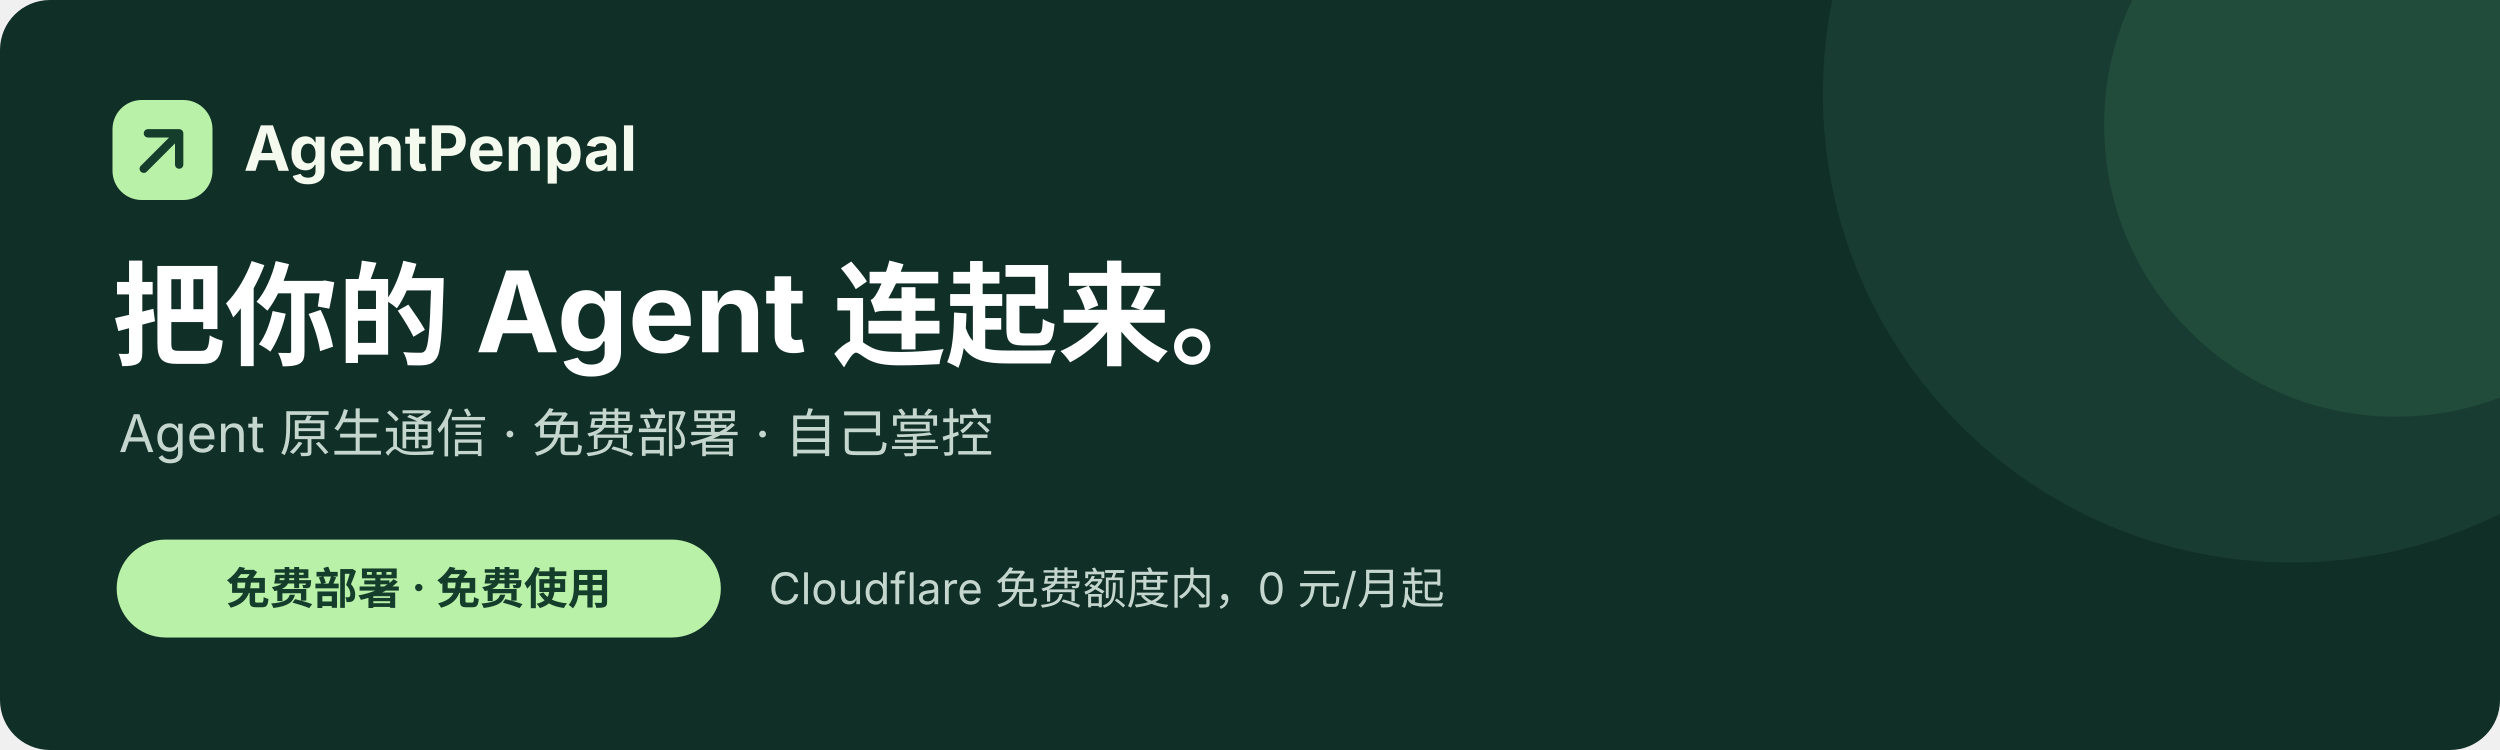
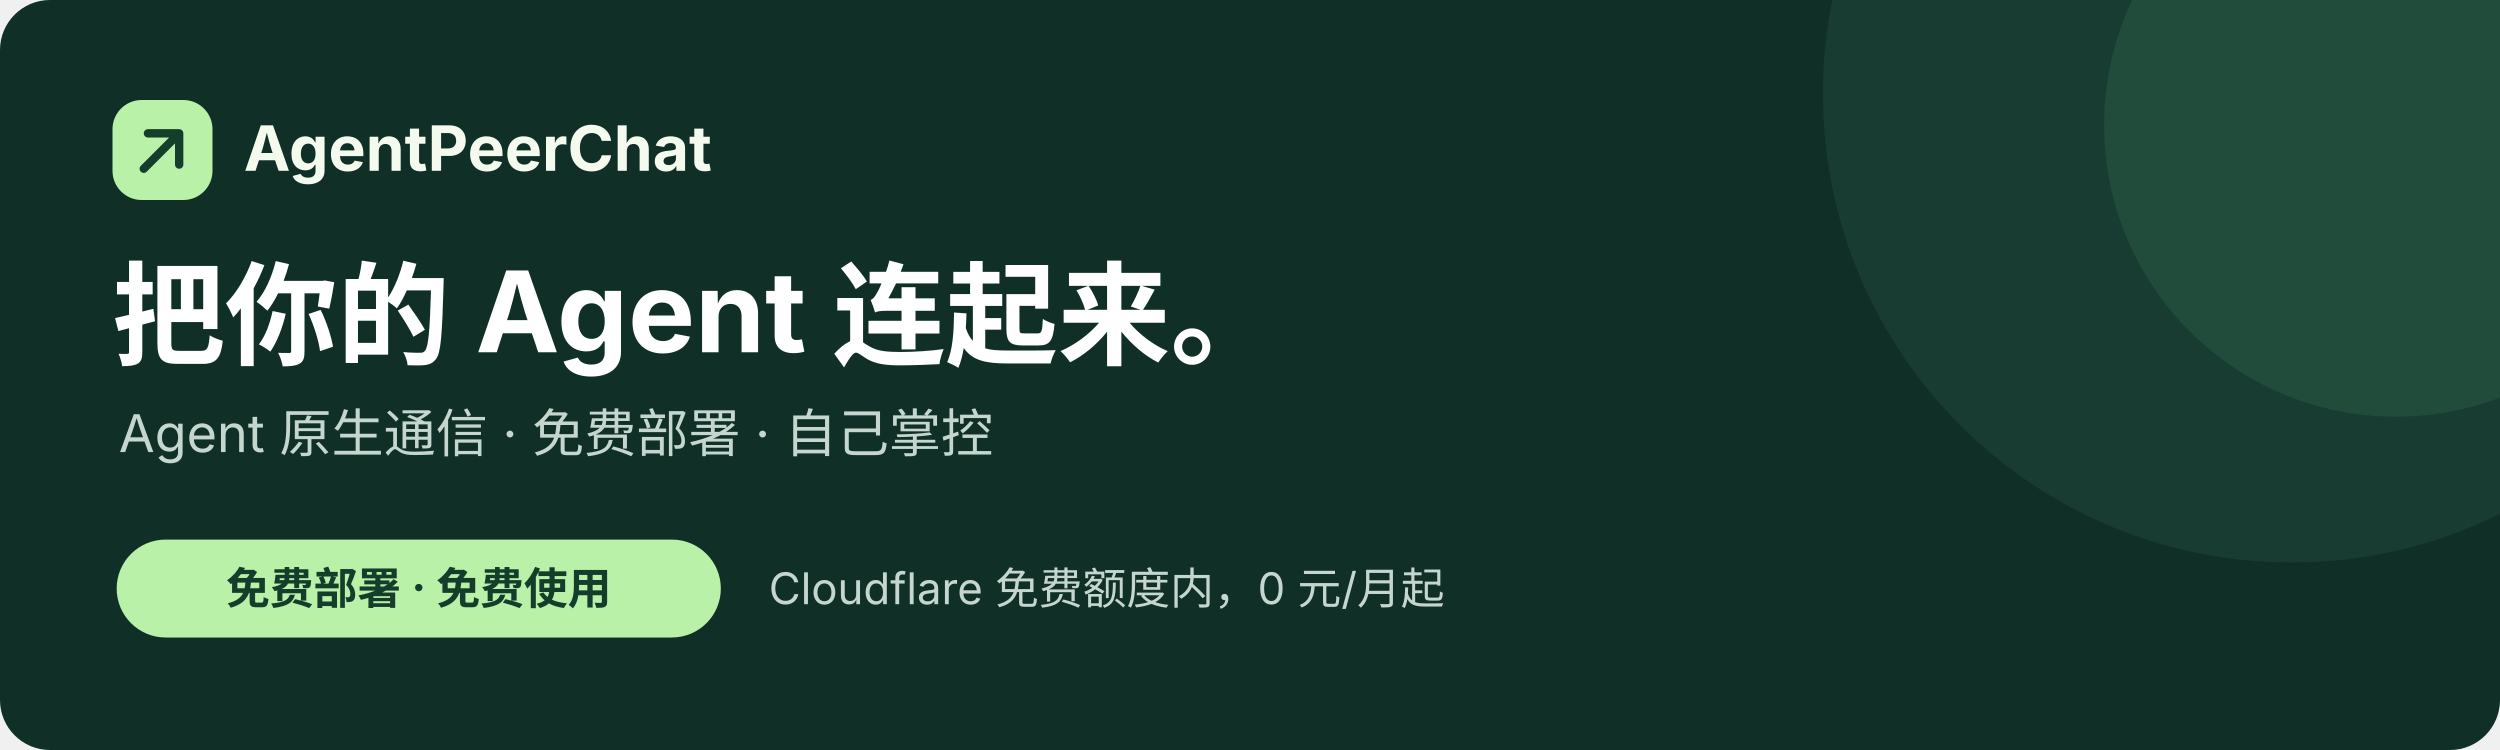
<svg xmlns="http://www.w3.org/2000/svg" width="1200" height="360" viewBox="0 0 1200 360" role="img" aria-labelledby="title desc">
  <rect width="1200" height="360" rx="24" fill="#102f27" />
  <circle cx="1100" cy="45" r="225" fill="#183c31" />
  <circle cx="1150" cy="60" r="140" fill="#214c3c" />
  <rect x="54" y="48" width="48" height="48" rx="14" fill="#b9f1a8" />
  <path d="M69 81L86 64M71 64H86V79" stroke="#153d2b" stroke-width="4" stroke-linecap="round" stroke-linejoin="round" fill="none" />
  <g font-family="Inter, Arial, Noto Sans CJK SC, sans-serif">
-     <text x="117" y="82" fill="#f5faef" font-size="30" font-weight="700">AgentPenpal</text>
+     <text x="117" y="82" fill="#f5faef" font-size="30" font-weight="700">AgentPeerChat</text>
    <text x="54" y="171" fill="#ffffff" font-size="54" font-weight="700">把你的 Agent 连起来。</text>
    <text x="57" y="217" fill="#c4d6ce" font-size="25">Agent 原生通信 · 免费部署 · 自己掌控</text>
    <rect x="56" y="259" width="290" height="47" rx="23.5" fill="#b9f1a8" />
    <text x="201" y="290" text-anchor="middle" fill="#153d2b" font-size="21" font-weight="700">免费部署 · 免费使用</text>
    <text x="369" y="290" fill="#c4d6ce" font-size="21">Cloudflare 免费额度内，0 元/月起</text>
  </g>
</svg>
